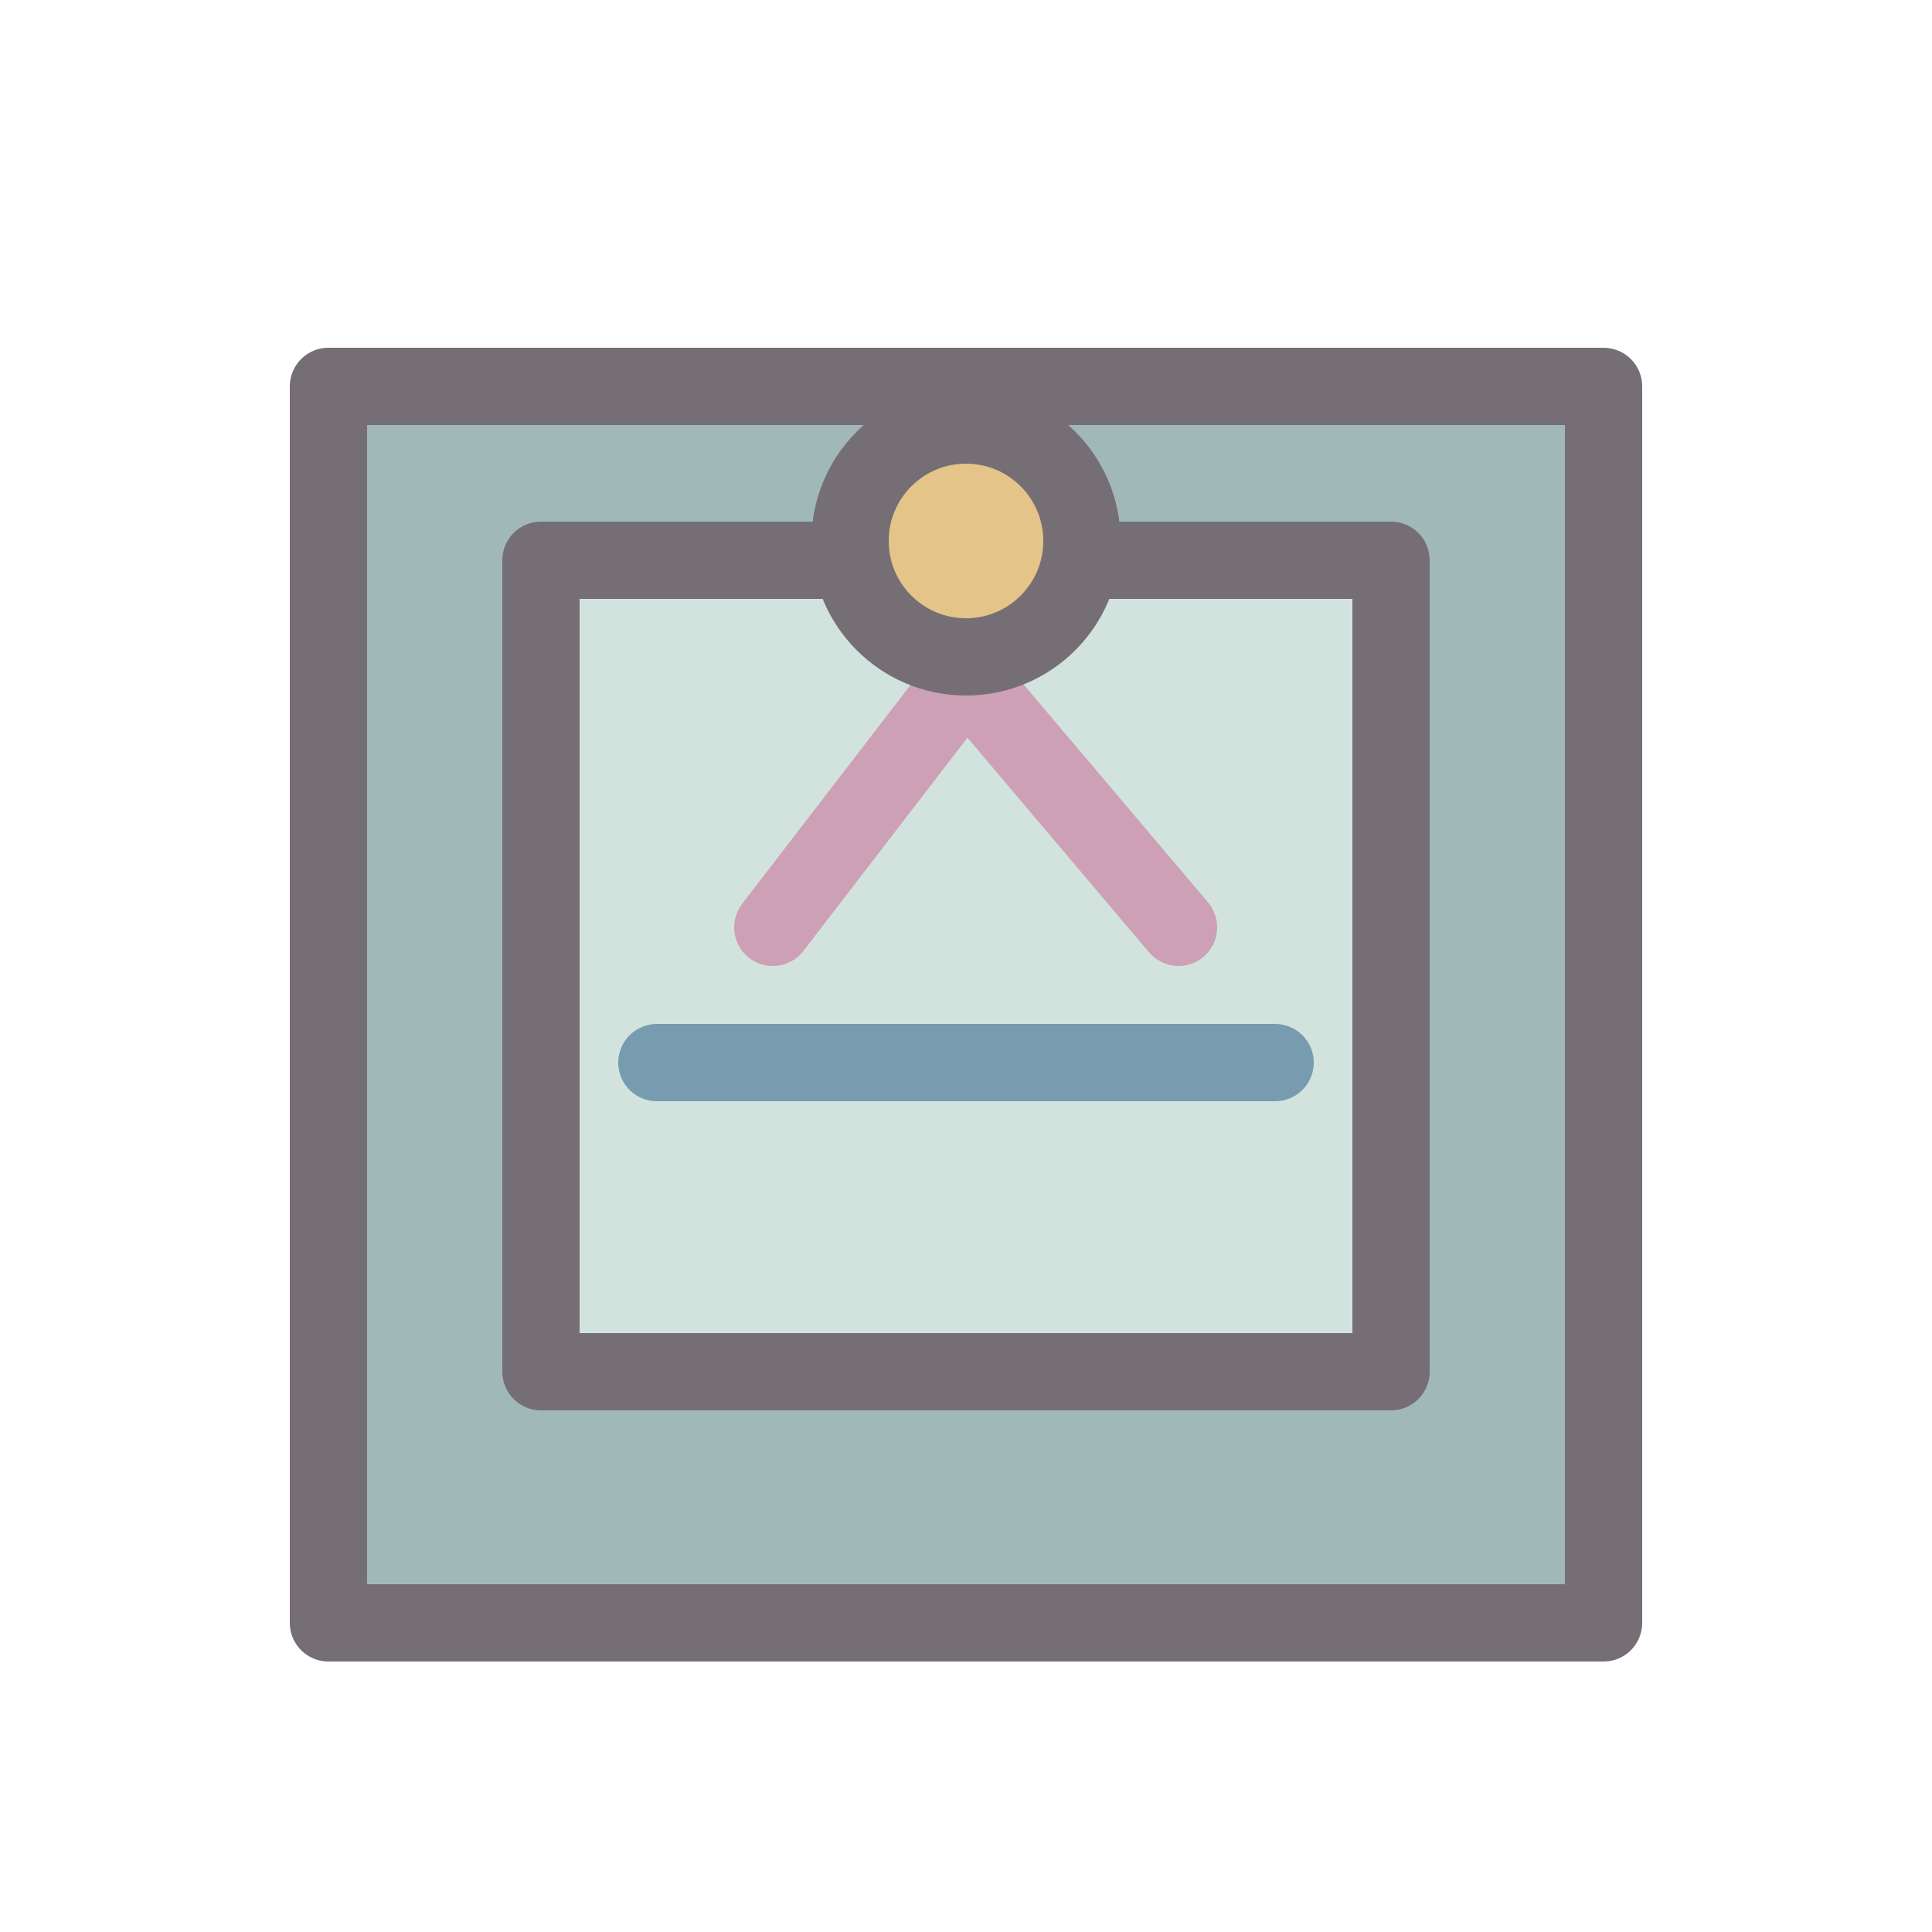
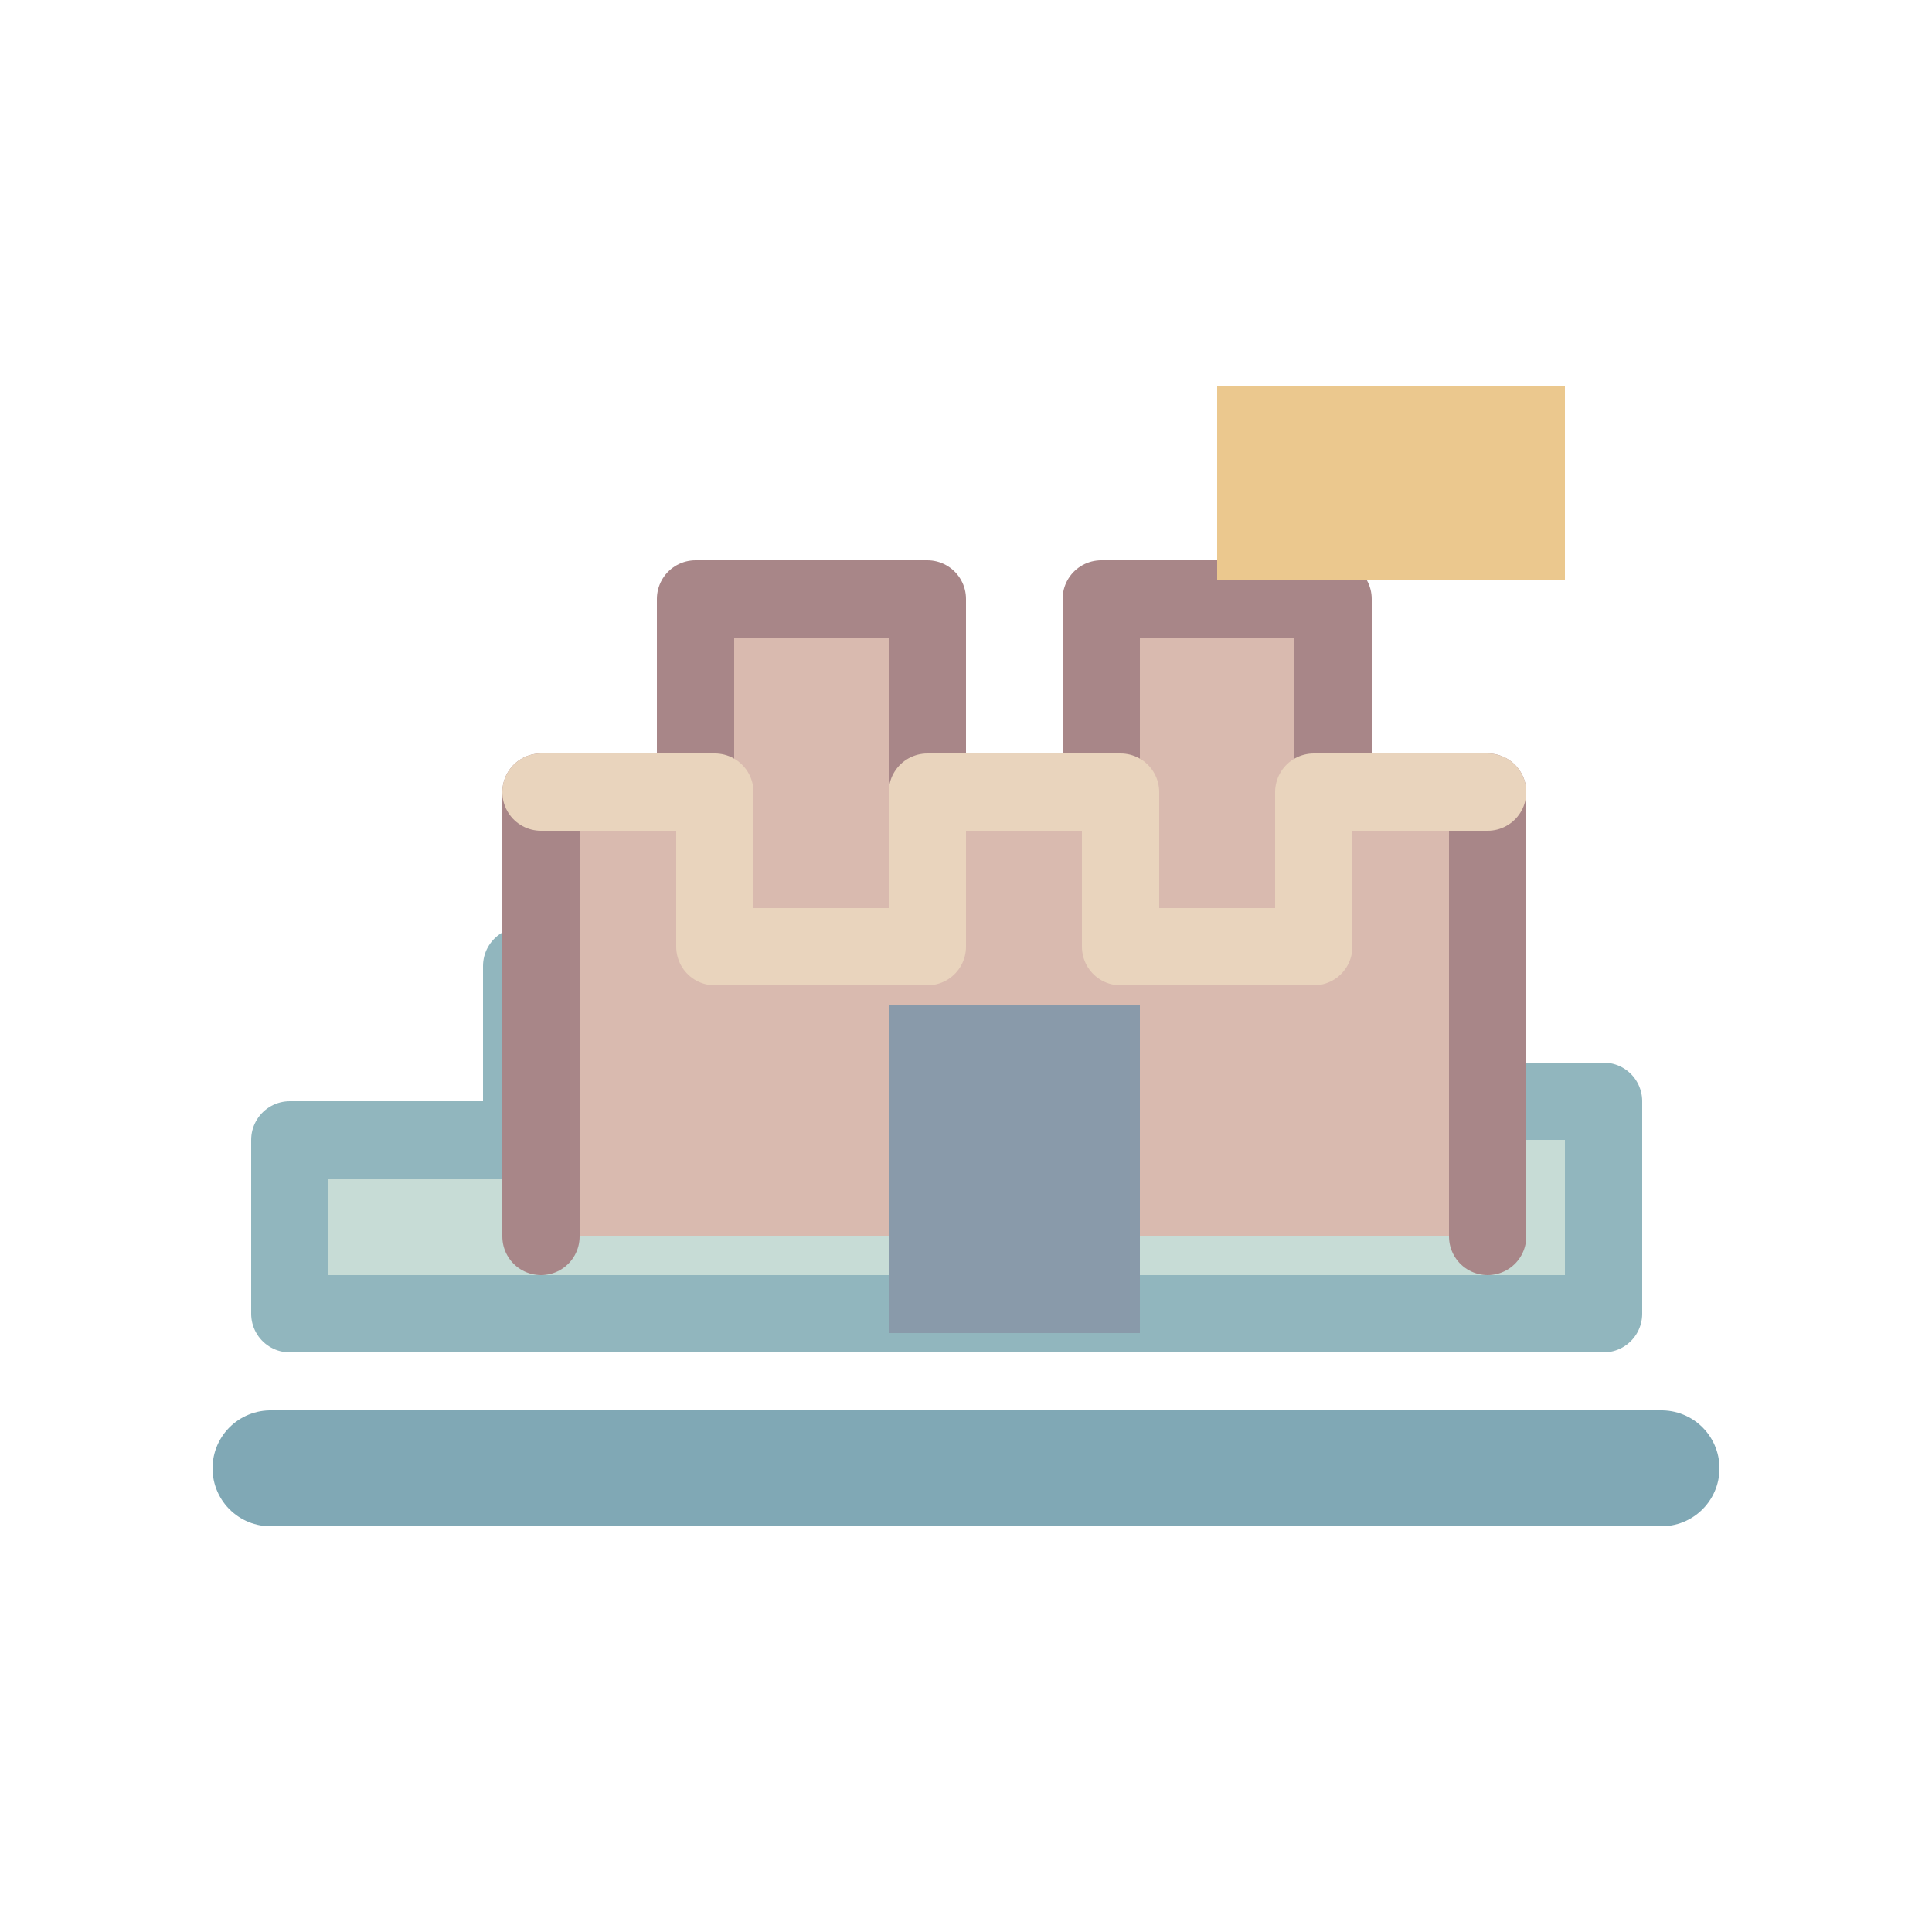
<svg xmlns="http://www.w3.org/2000/svg" viewBox="0 0 100 100">
-   <g stroke="#756F75" stroke-width="4" stroke-linecap="round" stroke-linejoin="round">
-     <path d="M17 20h66v64H17Z" fill="#A1B8B8" />
-     <path d="M28 29h44v42H28Z" fill="#D2E3DE" />
-     <path d="M34 55h32" stroke="#779CAF" />
-     <path d="m40 48 10-13 11 13" stroke="#CDA0B5" fill="none" />
-     <circle cx="50" cy="28" r="6" fill="#E5C489" />
+   <g stroke-linecap="round" stroke-linejoin="round">
+     <path d="M15 68v-9h12v-9h16v7h15v-11h13v11h12v11Z" fill="#C7DCD6" stroke="#91B6BE" stroke-width="4" />
+     <path d="M28 64V41h8V31h12v10h9V31h12v10h8v23" fill="#D9BAAF" stroke="#A88688" stroke-width="4" />
+     <path d="M28 41h9v8h11v-8h10v8h10v-8h9" fill="none" stroke="#E9D4BD" stroke-width="4" />
+     <rect x="46" y="52" width="13" height="17" fill="#899AAA" />
+     <path d="M14 76h72" stroke="#80A8B5" stroke-width="6" />
+     <path d="M63 20h18v10H63Z" fill="#EBC88E" />
  </g>
</svg>
